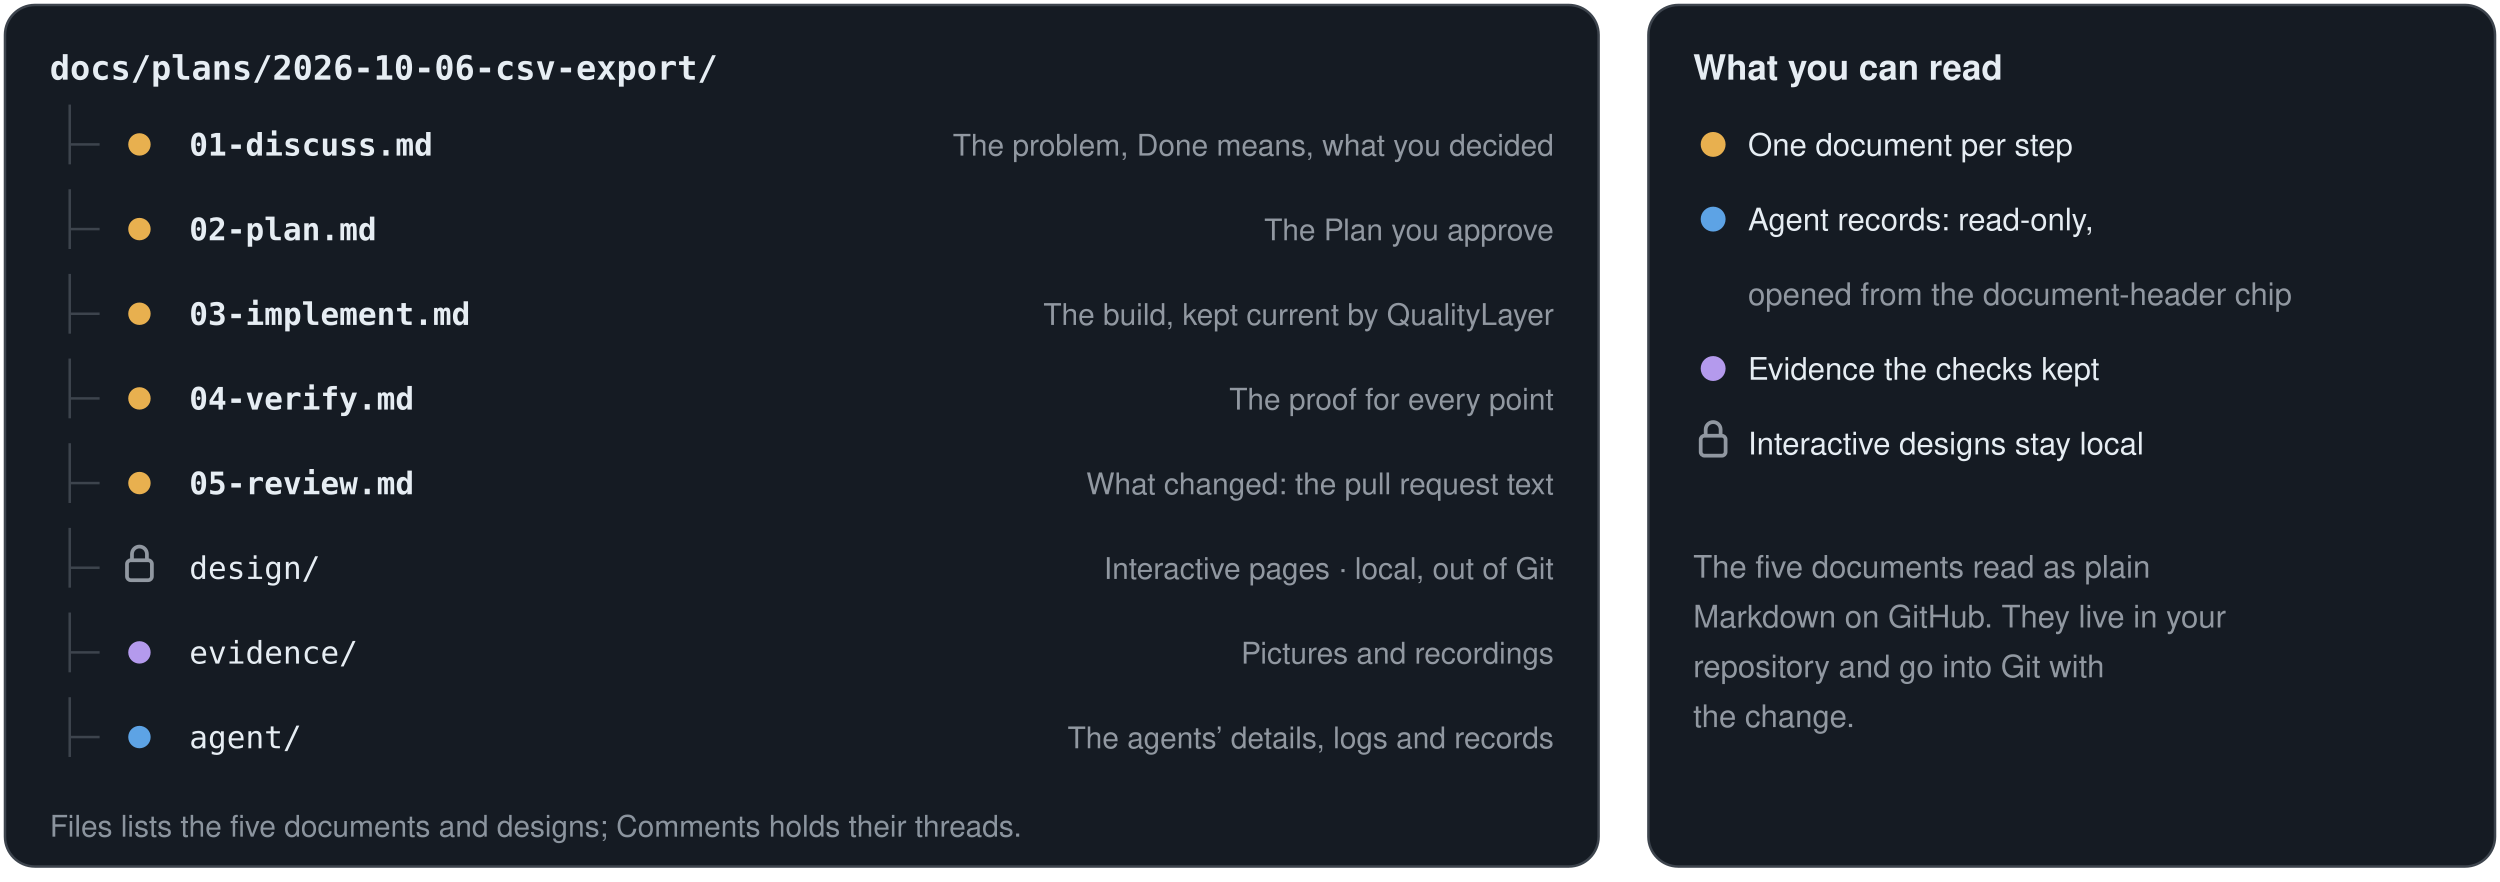
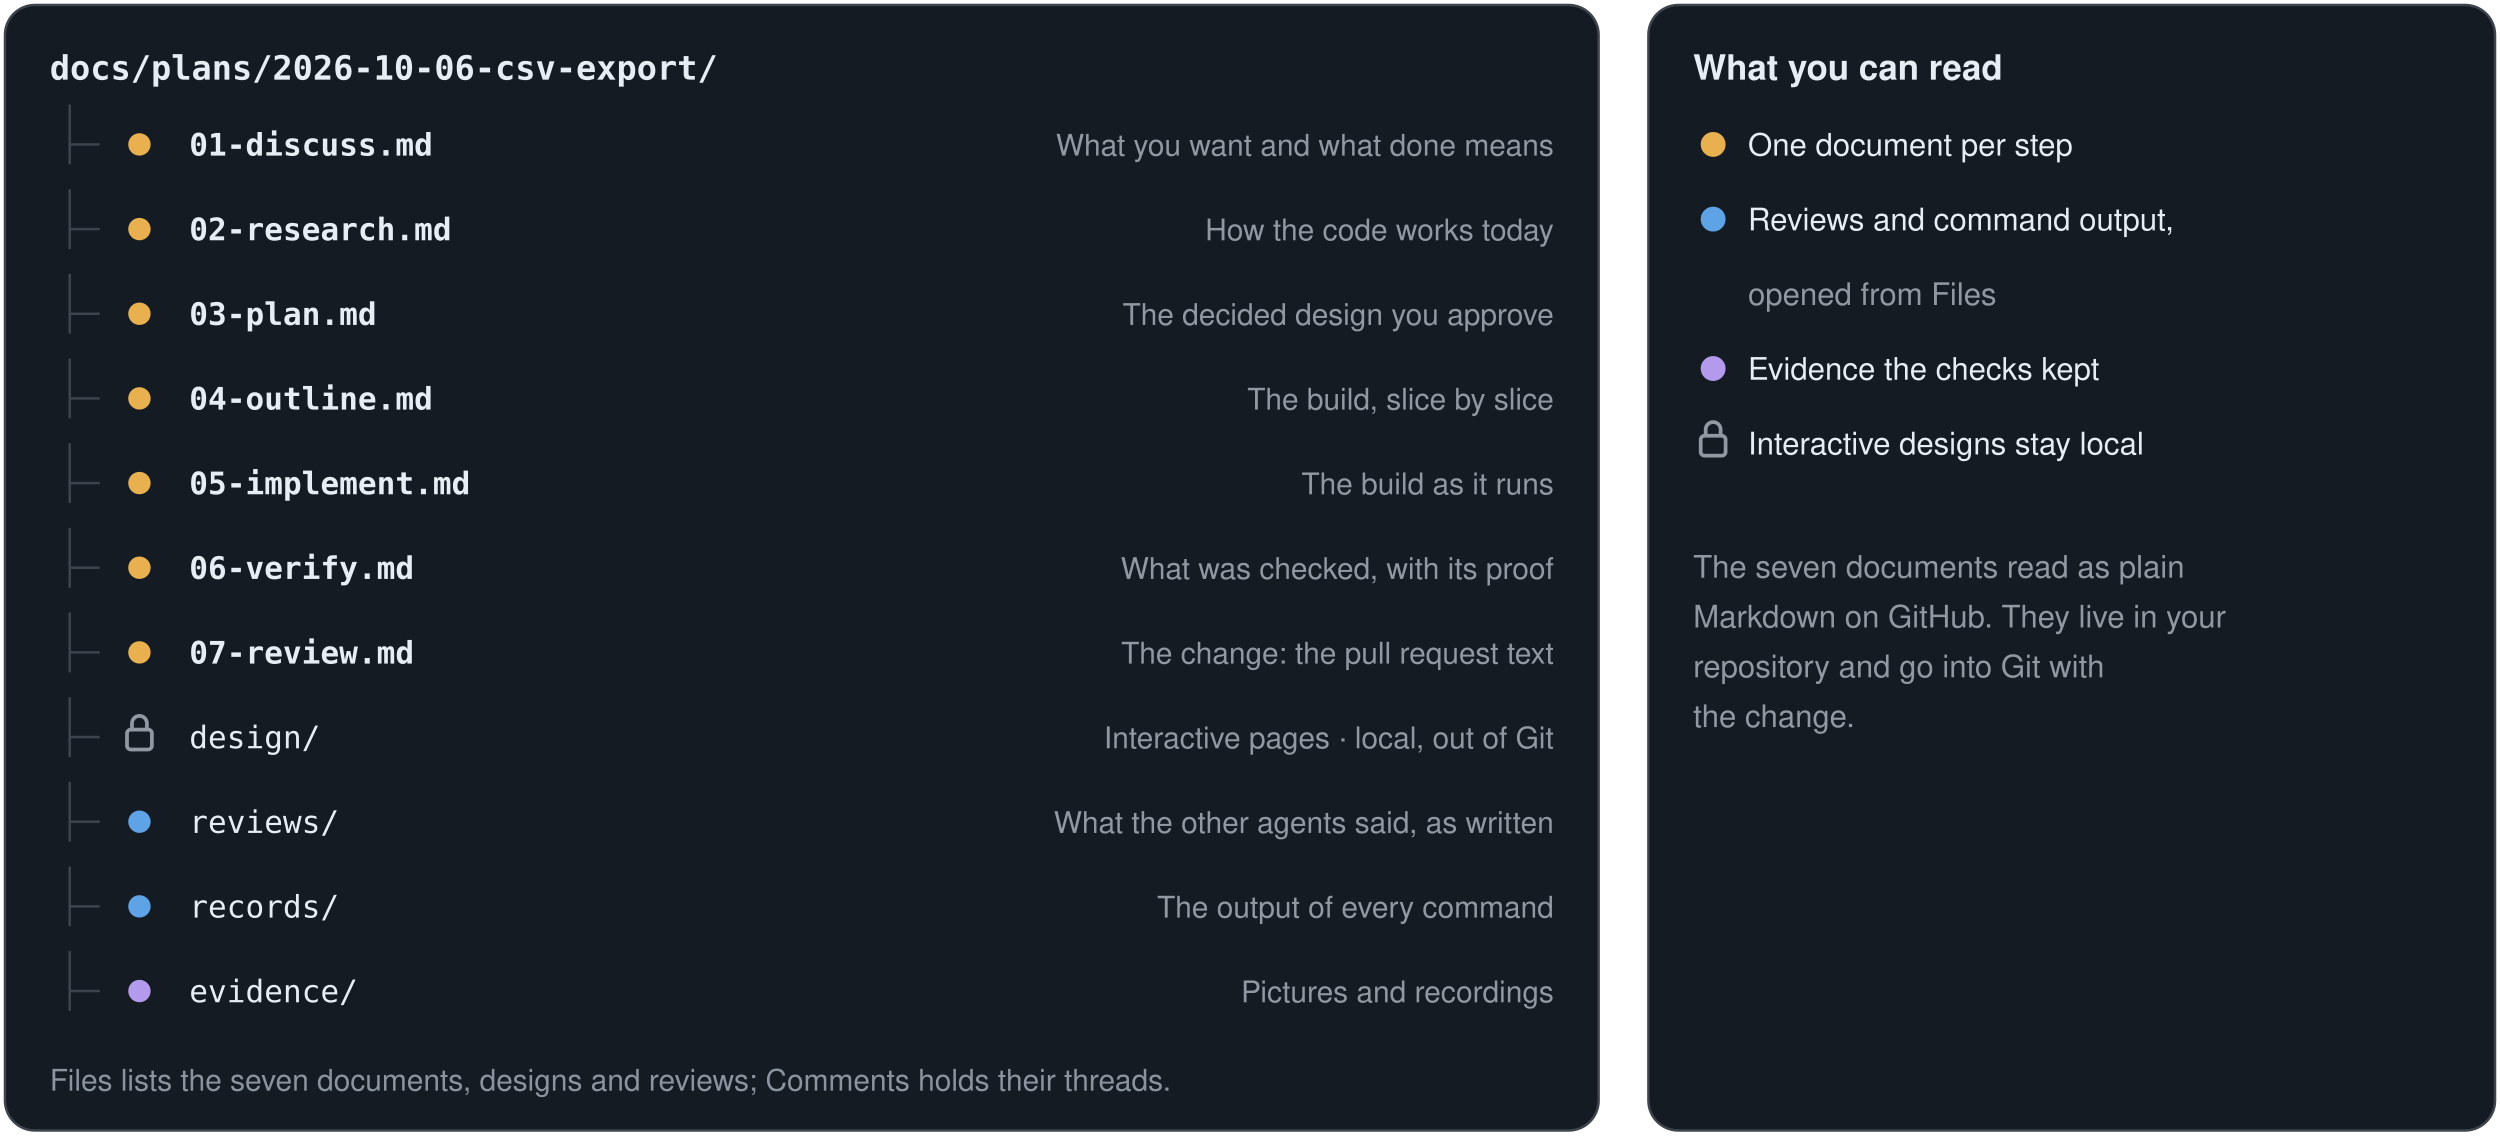
- <svg xmlns="http://www.w3.org/2000/svg" style="background:#0d1117" width="1004" height="354" viewBox="-2 -2 1004 354" role="img" aria-label="A task folder in docs/plans: five human documents, local interactive designs out of Git, evidence, and private agent details and logs. Files lists documents and designs; the document-header chip opens agent records read-only">
-   <rect x="0" y="0" width="640" height="346" rx="12" fill="#151b23" stroke="#3d444d" stroke-width="1" />
+ <svg xmlns="http://www.w3.org/2000/svg" style="background:#0d1117" width="1004" height="460" viewBox="-2 -2 1004 460" role="img" aria-label="A task folder in docs/plans: seven documents, one per step, local interactive designs out of Git, reviews, command output and evidence. Files lists documents, designs and reviews">
+   <rect x="0" y="0" width="640" height="452" rx="12" fill="#151b23" stroke="#3d444d" stroke-width="1" />
  <text x="18" y="30" font-family="ui-monospace, SFMono-Regular, Menlo, Consolas, monospace" font-size="13.5" font-weight="700" fill="#e6edf3" text-anchor="start">docs/plans/2026-10-06-csv-export/</text>
  <line x1="26" y1="40" x2="26" y2="64" stroke="#3d444d" />
  <line x1="26" y1="56" x2="38" y2="56" stroke="#3d444d" />
  <circle cx="54" cy="56" r="4.5" fill="#e8b04f" />
  <text x="74" y="60.5" font-family="ui-monospace, SFMono-Regular, Menlo, Consolas, monospace" font-size="12.5" font-weight="600" fill="#e6edf3" text-anchor="start">01-discuss.md</text>
-   <text x="622" y="60.5" font-family="-apple-system, BlinkMacSystemFont, 'Segoe UI', 'Helvetica Neue', Helvetica, Arial, sans-serif" font-size="12" font-weight="400" fill="#9198a1" text-anchor="end">The problem, Done means, what you decided</text>
+   <text x="622" y="60.5" font-family="-apple-system, BlinkMacSystemFont, 'Segoe UI', 'Helvetica Neue', Helvetica, Arial, sans-serif" font-size="12" font-weight="400" fill="#9198a1" text-anchor="end">What you want and what done means</text>
  <line x1="26" y1="74" x2="26" y2="98" stroke="#3d444d" />
  <line x1="26" y1="90" x2="38" y2="90" stroke="#3d444d" />
  <circle cx="54" cy="90" r="4.5" fill="#e8b04f" />
-   <text x="74" y="94.5" font-family="ui-monospace, SFMono-Regular, Menlo, Consolas, monospace" font-size="12.5" font-weight="600" fill="#e6edf3" text-anchor="start">02-plan.md</text>
-   <text x="622" y="94.5" font-family="-apple-system, BlinkMacSystemFont, 'Segoe UI', 'Helvetica Neue', Helvetica, Arial, sans-serif" font-size="12" font-weight="400" fill="#9198a1" text-anchor="end">The Plan you approve</text>
+   <text x="74" y="94.5" font-family="ui-monospace, SFMono-Regular, Menlo, Consolas, monospace" font-size="12.5" font-weight="600" fill="#e6edf3" text-anchor="start">02-research.md</text>
+   <text x="622" y="94.5" font-family="-apple-system, BlinkMacSystemFont, 'Segoe UI', 'Helvetica Neue', Helvetica, Arial, sans-serif" font-size="12" font-weight="400" fill="#9198a1" text-anchor="end">How the code works today</text>
  <line x1="26" y1="108" x2="26" y2="132" stroke="#3d444d" />
  <line x1="26" y1="124" x2="38" y2="124" stroke="#3d444d" />
  <circle cx="54" cy="124" r="4.5" fill="#e8b04f" />
-   <text x="74" y="128.5" font-family="ui-monospace, SFMono-Regular, Menlo, Consolas, monospace" font-size="12.5" font-weight="600" fill="#e6edf3" text-anchor="start">03-implement.md</text>
-   <text x="622" y="128.5" font-family="-apple-system, BlinkMacSystemFont, 'Segoe UI', 'Helvetica Neue', Helvetica, Arial, sans-serif" font-size="12" font-weight="400" fill="#9198a1" text-anchor="end">The build, kept current by QualityLayer</text>
+   <text x="74" y="128.5" font-family="ui-monospace, SFMono-Regular, Menlo, Consolas, monospace" font-size="12.5" font-weight="600" fill="#e6edf3" text-anchor="start">03-plan.md</text>
+   <text x="622" y="128.5" font-family="-apple-system, BlinkMacSystemFont, 'Segoe UI', 'Helvetica Neue', Helvetica, Arial, sans-serif" font-size="12" font-weight="400" fill="#9198a1" text-anchor="end">The decided design you approve</text>
  <line x1="26" y1="142" x2="26" y2="166" stroke="#3d444d" />
  <line x1="26" y1="158" x2="38" y2="158" stroke="#3d444d" />
  <circle cx="54" cy="158" r="4.5" fill="#e8b04f" />
-   <text x="74" y="162.5" font-family="ui-monospace, SFMono-Regular, Menlo, Consolas, monospace" font-size="12.5" font-weight="600" fill="#e6edf3" text-anchor="start">04-verify.md</text>
-   <text x="622" y="162.5" font-family="-apple-system, BlinkMacSystemFont, 'Segoe UI', 'Helvetica Neue', Helvetica, Arial, sans-serif" font-size="12" font-weight="400" fill="#9198a1" text-anchor="end">The proof for every point</text>
+   <text x="74" y="162.5" font-family="ui-monospace, SFMono-Regular, Menlo, Consolas, monospace" font-size="12.5" font-weight="600" fill="#e6edf3" text-anchor="start">04-outline.md</text>
+   <text x="622" y="162.5" font-family="-apple-system, BlinkMacSystemFont, 'Segoe UI', 'Helvetica Neue', Helvetica, Arial, sans-serif" font-size="12" font-weight="400" fill="#9198a1" text-anchor="end">The build, slice by slice</text>
  <line x1="26" y1="176" x2="26" y2="200" stroke="#3d444d" />
  <line x1="26" y1="192" x2="38" y2="192" stroke="#3d444d" />
  <circle cx="54" cy="192" r="4.5" fill="#e8b04f" />
-   <text x="74" y="196.5" font-family="ui-monospace, SFMono-Regular, Menlo, Consolas, monospace" font-size="12.5" font-weight="600" fill="#e6edf3" text-anchor="start">05-review.md</text>
-   <text x="622" y="196.5" font-family="-apple-system, BlinkMacSystemFont, 'Segoe UI', 'Helvetica Neue', Helvetica, Arial, sans-serif" font-size="12" font-weight="400" fill="#9198a1" text-anchor="end">What changed: the pull request text</text>
+   <text x="74" y="196.5" font-family="ui-monospace, SFMono-Regular, Menlo, Consolas, monospace" font-size="12.5" font-weight="600" fill="#e6edf3" text-anchor="start">05-implement.md</text>
+   <text x="622" y="196.5" font-family="-apple-system, BlinkMacSystemFont, 'Segoe UI', 'Helvetica Neue', Helvetica, Arial, sans-serif" font-size="12" font-weight="400" fill="#9198a1" text-anchor="end">The build as it runs</text>
  <line x1="26" y1="210" x2="26" y2="234" stroke="#3d444d" />
  <line x1="26" y1="226" x2="38" y2="226" stroke="#3d444d" />
-   <rect x="49" y="223" width="10" height="8" rx="1.5" fill="none" stroke="#9198a1" stroke-width="1.5" />
-   <path d="M51 223 v-2.5 a3 3 0 0 1 6 0 v2.5" fill="none" stroke="#9198a1" stroke-width="1.5" />
-   <text x="74" y="230.5" font-family="ui-monospace, SFMono-Regular, Menlo, Consolas, monospace" font-size="12.5" font-weight="500" fill="#e6edf3" text-anchor="start">design/</text>
-   <text x="622" y="230.5" font-family="-apple-system, BlinkMacSystemFont, 'Segoe UI', 'Helvetica Neue', Helvetica, Arial, sans-serif" font-size="12" font-weight="400" fill="#9198a1" text-anchor="end">Interactive pages · local, out of Git</text>
+   <circle cx="54" cy="226" r="4.5" fill="#e8b04f" />
+   <text x="74" y="230.5" font-family="ui-monospace, SFMono-Regular, Menlo, Consolas, monospace" font-size="12.5" font-weight="600" fill="#e6edf3" text-anchor="start">06-verify.md</text>
+   <text x="622" y="230.5" font-family="-apple-system, BlinkMacSystemFont, 'Segoe UI', 'Helvetica Neue', Helvetica, Arial, sans-serif" font-size="12" font-weight="400" fill="#9198a1" text-anchor="end">What was checked, with its proof</text>
  <line x1="26" y1="244" x2="26" y2="268" stroke="#3d444d" />
  <line x1="26" y1="260" x2="38" y2="260" stroke="#3d444d" />
-   <circle cx="54" cy="260" r="4.5" fill="#b49aed" />
-   <text x="74" y="264.5" font-family="ui-monospace, SFMono-Regular, Menlo, Consolas, monospace" font-size="12.5" font-weight="500" fill="#e6edf3" text-anchor="start">evidence/</text>
-   <text x="622" y="264.5" font-family="-apple-system, BlinkMacSystemFont, 'Segoe UI', 'Helvetica Neue', Helvetica, Arial, sans-serif" font-size="12" font-weight="400" fill="#9198a1" text-anchor="end">Pictures and recordings</text>
+   <circle cx="54" cy="260" r="4.5" fill="#e8b04f" />
+   <text x="74" y="264.5" font-family="ui-monospace, SFMono-Regular, Menlo, Consolas, monospace" font-size="12.5" font-weight="600" fill="#e6edf3" text-anchor="start">07-review.md</text>
+   <text x="622" y="264.5" font-family="-apple-system, BlinkMacSystemFont, 'Segoe UI', 'Helvetica Neue', Helvetica, Arial, sans-serif" font-size="12" font-weight="400" fill="#9198a1" text-anchor="end">The change: the pull request text</text>
  <line x1="26" y1="278" x2="26" y2="302" stroke="#3d444d" />
  <line x1="26" y1="294" x2="38" y2="294" stroke="#3d444d" />
-   <circle cx="54" cy="294" r="4.5" fill="#5da3e5" />
-   <text x="74" y="298.5" font-family="ui-monospace, SFMono-Regular, Menlo, Consolas, monospace" font-size="12.5" font-weight="500" fill="#e6edf3" text-anchor="start">agent/</text>
-   <text x="622" y="298.5" font-family="-apple-system, BlinkMacSystemFont, 'Segoe UI', 'Helvetica Neue', Helvetica, Arial, sans-serif" font-size="12" font-weight="400" fill="#9198a1" text-anchor="end">The agents’ details, logs and records</text>
-   <text x="18" y="334" font-family="-apple-system, BlinkMacSystemFont, 'Segoe UI', 'Helvetica Neue', Helvetica, Arial, sans-serif" font-size="12" font-weight="500" fill="#8b949e" text-anchor="start">Files lists the five documents and designs; Comments holds their threads.</text>
-   <rect x="660" y="0" width="340" height="346" rx="12" fill="#151b23" stroke="#3d444d" stroke-width="1" />
+   <rect x="49" y="291" width="10" height="8" rx="1.5" fill="none" stroke="#9198a1" stroke-width="1.5" />
+   <path d="M51 291 v-2.5 a3 3 0 0 1 6 0 v2.5" fill="none" stroke="#9198a1" stroke-width="1.5" />
+   <text x="74" y="298.5" font-family="ui-monospace, SFMono-Regular, Menlo, Consolas, monospace" font-size="12.5" font-weight="500" fill="#e6edf3" text-anchor="start">design/</text>
+   <text x="622" y="298.5" font-family="-apple-system, BlinkMacSystemFont, 'Segoe UI', 'Helvetica Neue', Helvetica, Arial, sans-serif" font-size="12" font-weight="400" fill="#9198a1" text-anchor="end">Interactive pages · local, out of Git</text>
+   <line x1="26" y1="312" x2="26" y2="336" stroke="#3d444d" />
+   <line x1="26" y1="328" x2="38" y2="328" stroke="#3d444d" />
+   <circle cx="54" cy="328" r="4.5" fill="#5da3e5" />
+   <text x="74" y="332.5" font-family="ui-monospace, SFMono-Regular, Menlo, Consolas, monospace" font-size="12.5" font-weight="500" fill="#e6edf3" text-anchor="start">reviews/</text>
+   <text x="622" y="332.5" font-family="-apple-system, BlinkMacSystemFont, 'Segoe UI', 'Helvetica Neue', Helvetica, Arial, sans-serif" font-size="12" font-weight="400" fill="#9198a1" text-anchor="end">What the other agents said, as written</text>
+   <line x1="26" y1="346" x2="26" y2="370" stroke="#3d444d" />
+   <line x1="26" y1="362" x2="38" y2="362" stroke="#3d444d" />
+   <circle cx="54" cy="362" r="4.5" fill="#5da3e5" />
+   <text x="74" y="366.5" font-family="ui-monospace, SFMono-Regular, Menlo, Consolas, monospace" font-size="12.5" font-weight="500" fill="#e6edf3" text-anchor="start">records/</text>
+   <text x="622" y="366.5" font-family="-apple-system, BlinkMacSystemFont, 'Segoe UI', 'Helvetica Neue', Helvetica, Arial, sans-serif" font-size="12" font-weight="400" fill="#9198a1" text-anchor="end">The output of every command</text>
+   <line x1="26" y1="380" x2="26" y2="404" stroke="#3d444d" />
+   <line x1="26" y1="396" x2="38" y2="396" stroke="#3d444d" />
+   <circle cx="54" cy="396" r="4.5" fill="#b49aed" />
+   <text x="74" y="400.5" font-family="ui-monospace, SFMono-Regular, Menlo, Consolas, monospace" font-size="12.5" font-weight="500" fill="#e6edf3" text-anchor="start">evidence/</text>
+   <text x="622" y="400.5" font-family="-apple-system, BlinkMacSystemFont, 'Segoe UI', 'Helvetica Neue', Helvetica, Arial, sans-serif" font-size="12" font-weight="400" fill="#9198a1" text-anchor="end">Pictures and recordings</text>
+   <text x="18" y="436" font-family="-apple-system, BlinkMacSystemFont, 'Segoe UI', 'Helvetica Neue', Helvetica, Arial, sans-serif" font-size="12" font-weight="500" fill="#8b949e" text-anchor="start">Files lists the seven documents, designs and reviews; Comments holds their threads.</text>
+   <rect x="660" y="0" width="340" height="452" rx="12" fill="#151b23" stroke="#3d444d" stroke-width="1" />
  <text x="678" y="30" font-family="-apple-system, BlinkMacSystemFont, 'Segoe UI', 'Helvetica Neue', Helvetica, Arial, sans-serif" font-size="14" font-weight="650" fill="#e6edf3" text-anchor="start">What you can read</text>
  <circle cx="686" cy="56" r="5" fill="#e8b04f" />
  <text x="700" y="60.5" font-family="-apple-system, BlinkMacSystemFont, 'Segoe UI', 'Helvetica Neue', Helvetica, Arial, sans-serif" font-size="12.5" font-weight="500" fill="#e6edf3" text-anchor="start">One document per step</text>
  <circle cx="686" cy="86" r="5" fill="#5da3e5" />
-   <text x="700" y="90.5" font-family="-apple-system, BlinkMacSystemFont, 'Segoe UI', 'Helvetica Neue', Helvetica, Arial, sans-serif" font-size="12.5" font-weight="500" fill="#e6edf3" text-anchor="start">Agent records: read-only,</text>
-   <text x="700" y="120.5" font-family="-apple-system, BlinkMacSystemFont, 'Segoe UI', 'Helvetica Neue', Helvetica, Arial, sans-serif" font-size="12.5" font-weight="500" fill="#9198a1" text-anchor="start">opened from the document-header chip</text>
+   <text x="700" y="90.5" font-family="-apple-system, BlinkMacSystemFont, 'Segoe UI', 'Helvetica Neue', Helvetica, Arial, sans-serif" font-size="12.5" font-weight="500" fill="#e6edf3" text-anchor="start">Reviews and command output,</text>
+   <text x="700" y="120.5" font-family="-apple-system, BlinkMacSystemFont, 'Segoe UI', 'Helvetica Neue', Helvetica, Arial, sans-serif" font-size="12.5" font-weight="500" fill="#9198a1" text-anchor="start">opened from Files</text>
  <circle cx="686" cy="146" r="5" fill="#b49aed" />
  <text x="700" y="150.5" font-family="-apple-system, BlinkMacSystemFont, 'Segoe UI', 'Helvetica Neue', Helvetica, Arial, sans-serif" font-size="12.5" font-weight="500" fill="#e6edf3" text-anchor="start">Evidence the checks kept</text>
  <rect x="681" y="173" width="10" height="8" rx="1.5" fill="none" stroke="#9198a1" stroke-width="1.5" />
  <path d="M683 173 v-2.5 a3 3 0 0 1 6 0 v2.5" fill="none" stroke="#9198a1" stroke-width="1.5" />
  <text x="700" y="180.5" font-family="-apple-system, BlinkMacSystemFont, 'Segoe UI', 'Helvetica Neue', Helvetica, Arial, sans-serif" font-size="12.5" font-weight="500" fill="#e6edf3" text-anchor="start">Interactive designs stay local</text>
-   <text x="678" y="230" font-family="-apple-system, BlinkMacSystemFont, 'Segoe UI', 'Helvetica Neue', Helvetica, Arial, sans-serif" font-size="12.5" font-weight="400" fill="#9198a1" text-anchor="start">The five documents read as plain</text>
+   <text x="678" y="230" font-family="-apple-system, BlinkMacSystemFont, 'Segoe UI', 'Helvetica Neue', Helvetica, Arial, sans-serif" font-size="12.5" font-weight="400" fill="#9198a1" text-anchor="start">The seven documents read as plain</text>
  <text x="678" y="250" font-family="-apple-system, BlinkMacSystemFont, 'Segoe UI', 'Helvetica Neue', Helvetica, Arial, sans-serif" font-size="12.5" font-weight="400" fill="#9198a1" text-anchor="start">Markdown on GitHub. They live in your</text>
  <text x="678" y="270" font-family="-apple-system, BlinkMacSystemFont, 'Segoe UI', 'Helvetica Neue', Helvetica, Arial, sans-serif" font-size="12.5" font-weight="400" fill="#9198a1" text-anchor="start">repository and go into Git with</text>
  <text x="678" y="290" font-family="-apple-system, BlinkMacSystemFont, 'Segoe UI', 'Helvetica Neue', Helvetica, Arial, sans-serif" font-size="12.5" font-weight="400" fill="#9198a1" text-anchor="start">the change.</text>
</svg>
